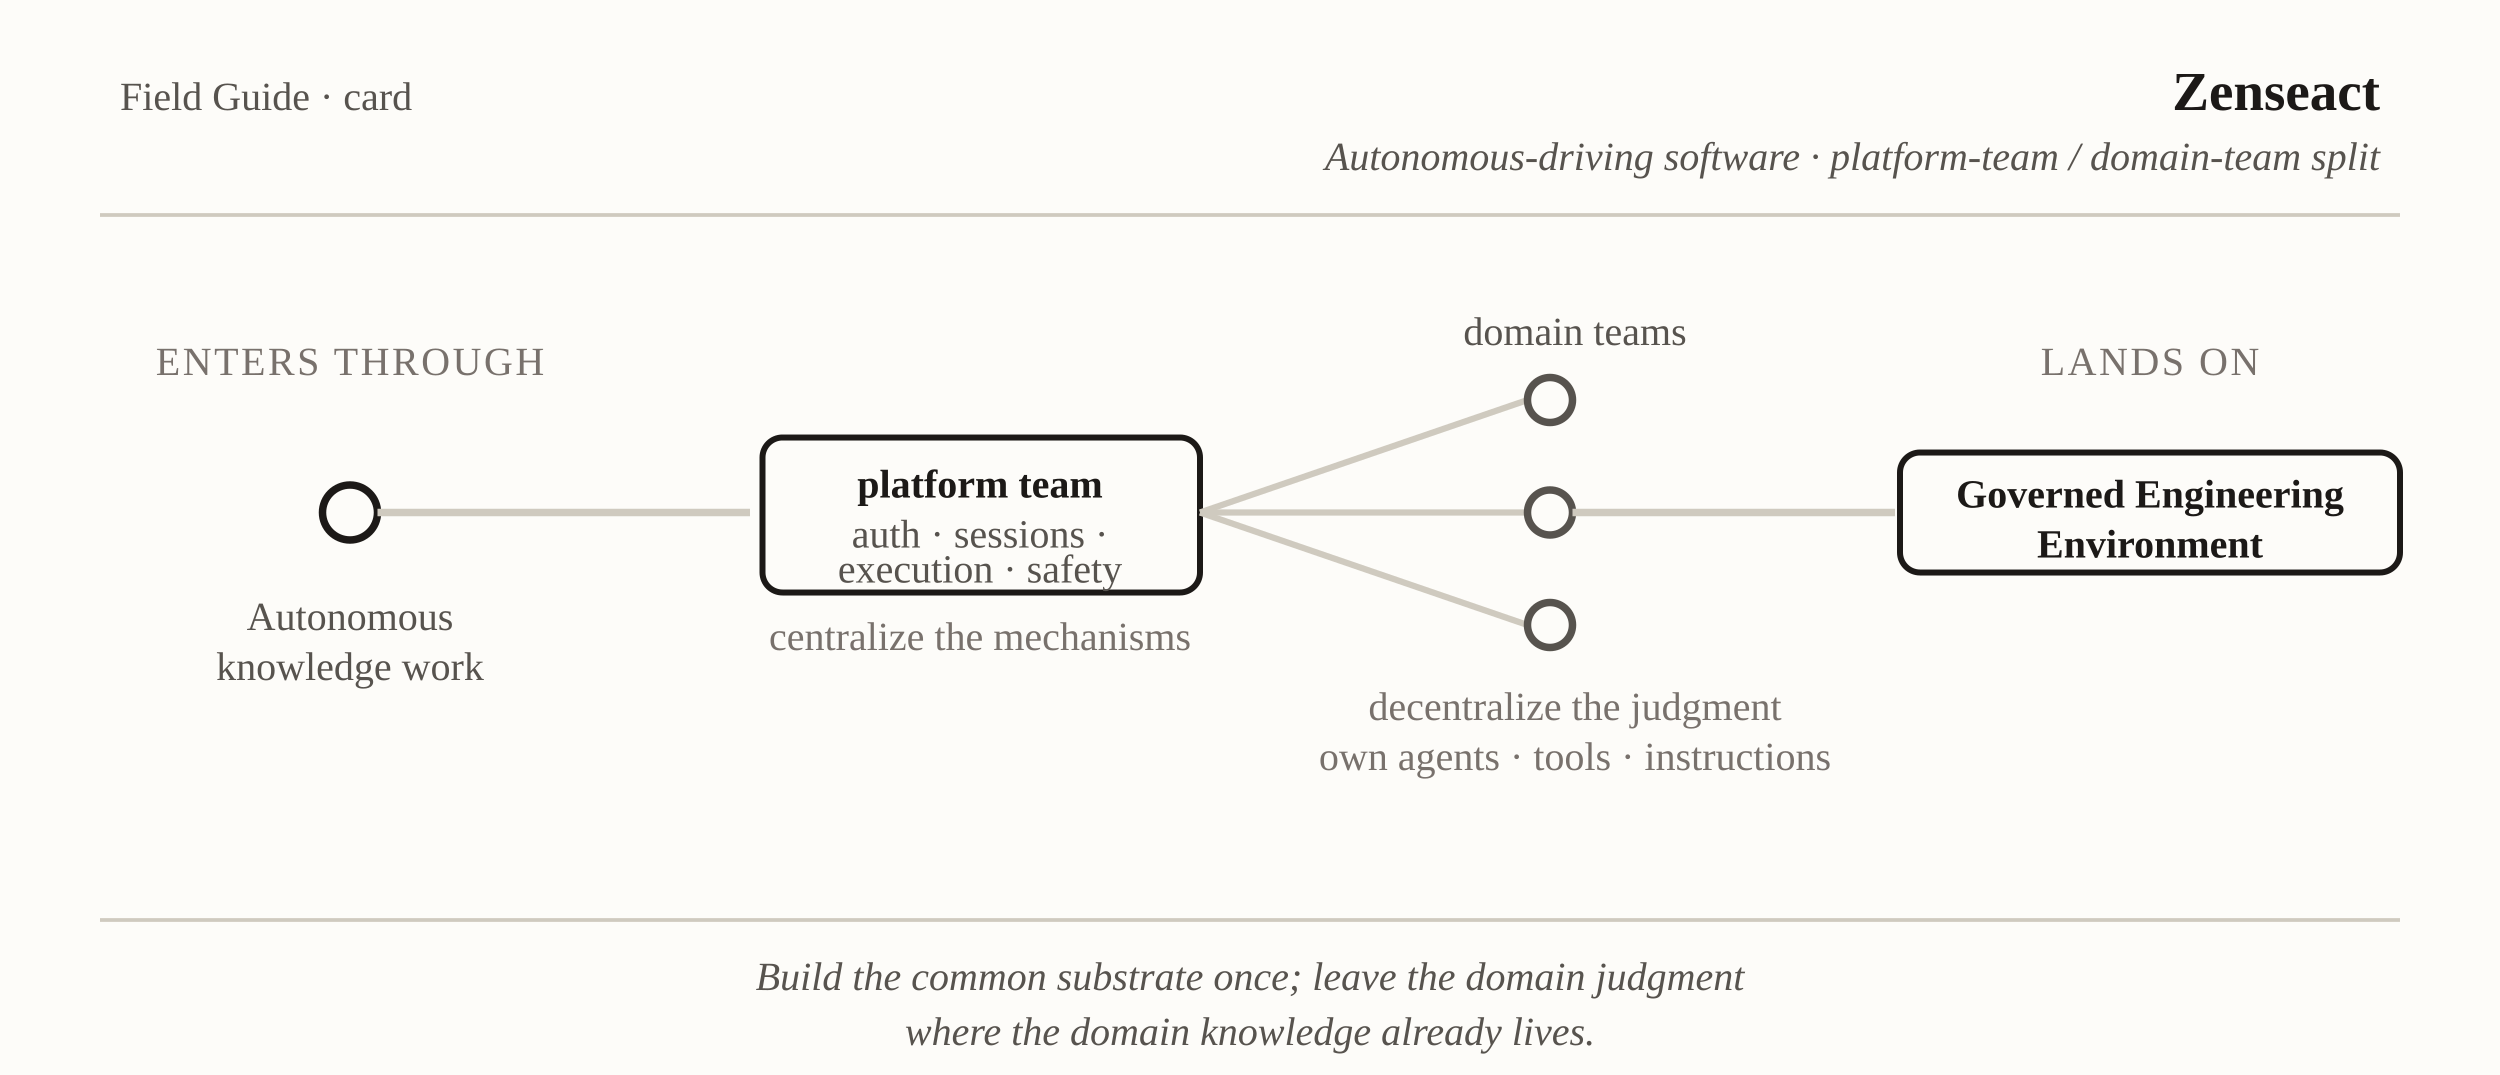
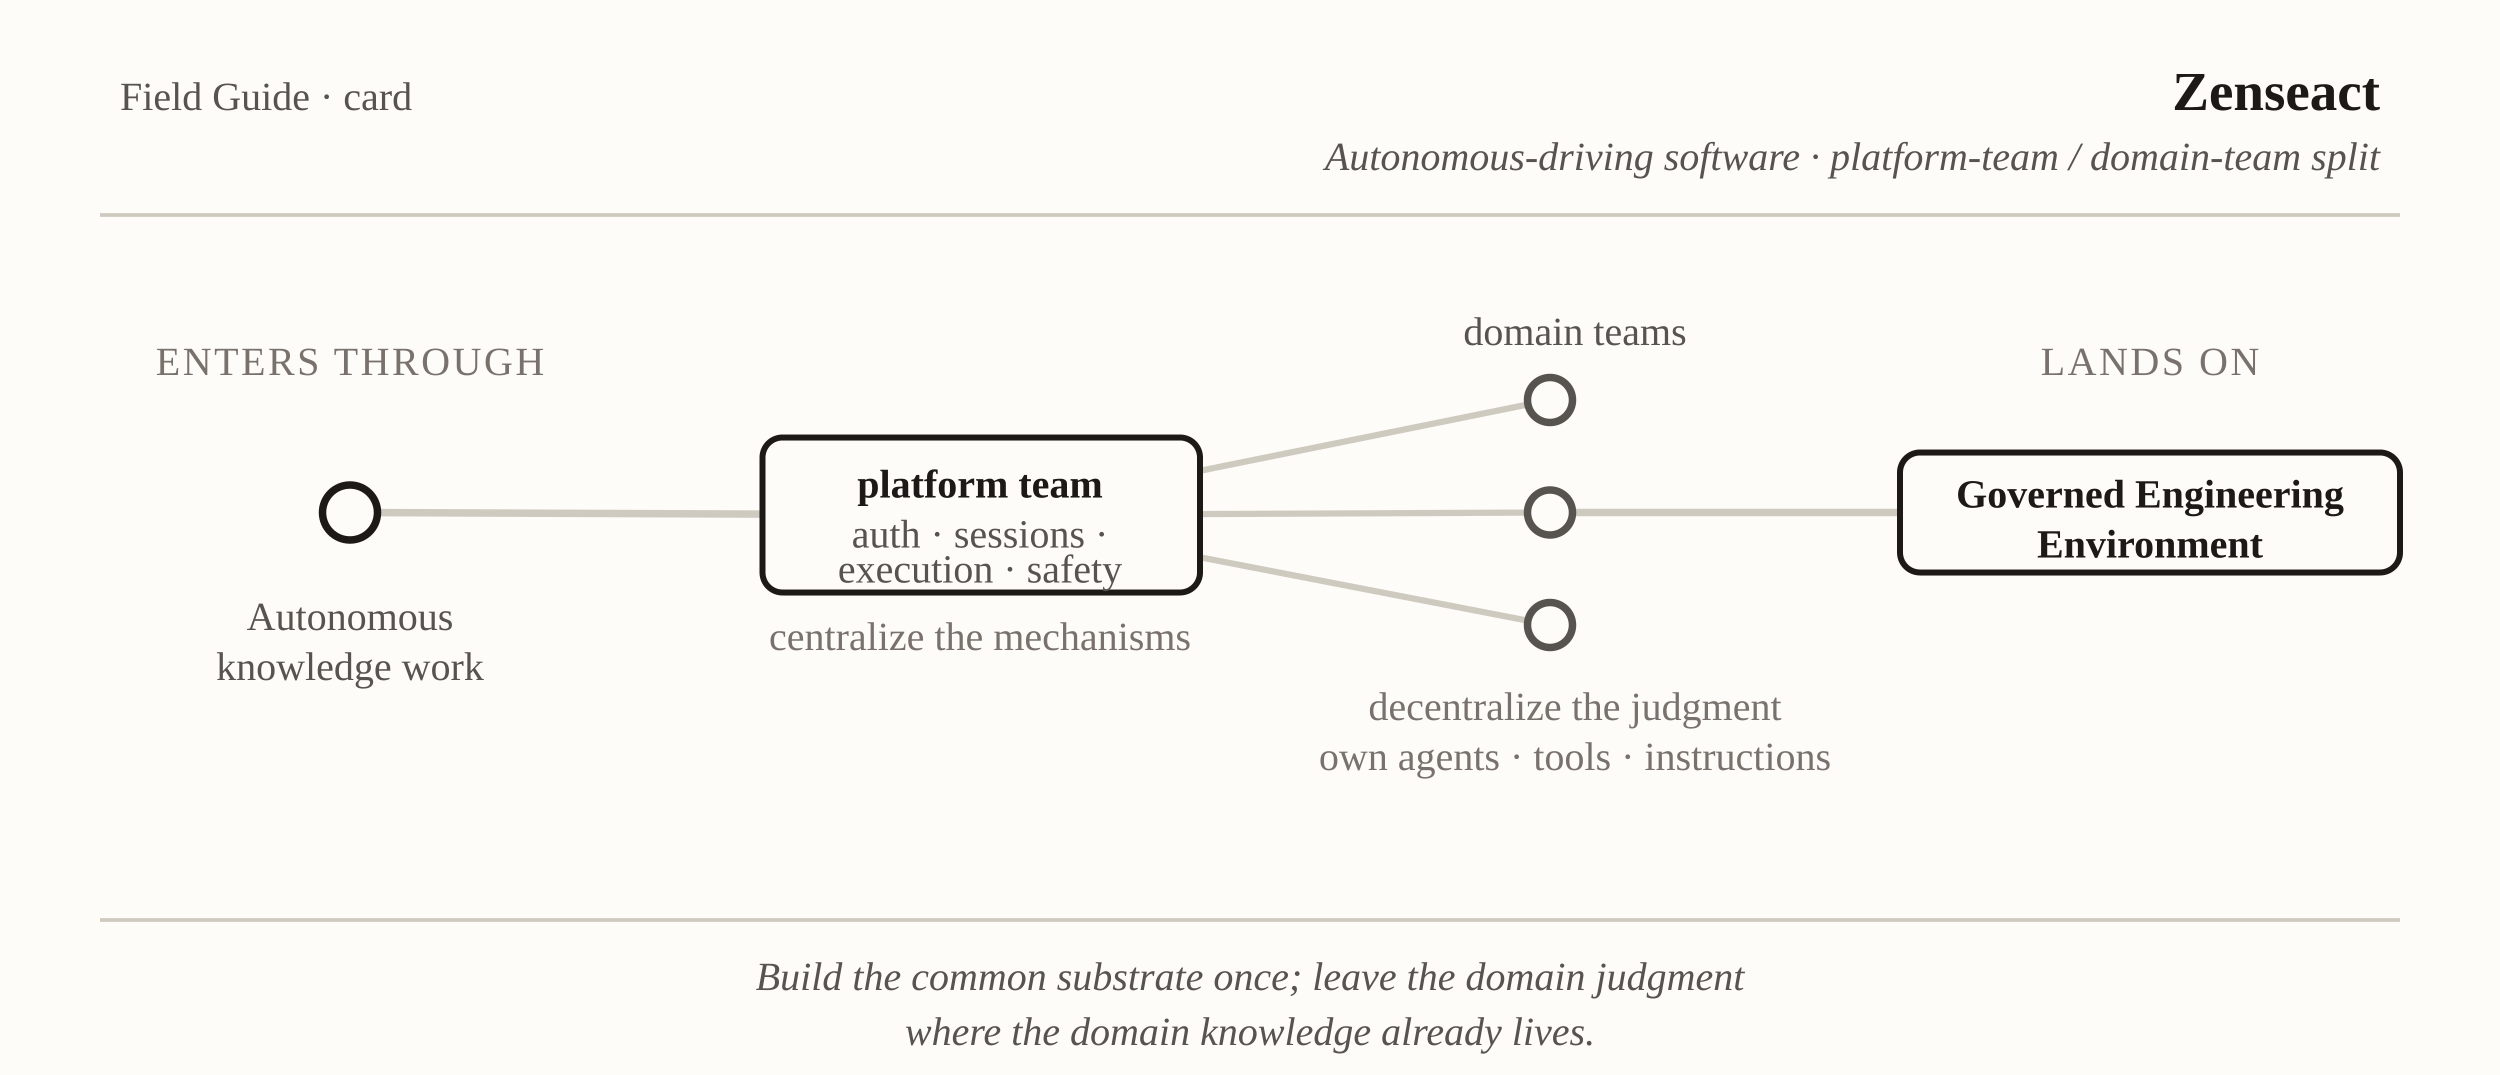
<svg xmlns="http://www.w3.org/2000/svg" viewBox="0 0 1000 430" font-family="Georgia, 'Times New Roman', serif" role="img" aria-label="Field Guide card: Zenseact — autonomous knowledge work to the Governed Engineering Environment">
  <rect x="0" y="0" width="1000" height="430" fill="#fdfcf9" />
  <text x="48" y="44" font-size="16" fill="#57534e">Field Guide · card</text>
  <text x="952" y="44" text-anchor="end" font-size="22" font-weight="bold" fill="#1c1917">Zenseact</text>
  <text x="952" y="68" text-anchor="end" font-size="16" font-style="italic" fill="#57534e">Autonomous-driving software · platform-team / domain-team split</text>
  <line x1="40" y1="86" x2="960" y2="86" stroke="#cfcabf" stroke-width="1.5" />
+   <line x1="140" y1="205" x2="392.5" y2="206" stroke="#cfcabf" stroke-width="3" />
+   <line x1="392.5" y1="206" x2="620" y2="160" stroke="#cfcabf" stroke-width="2.5" />
+   <line x1="392.5" y1="206" x2="620" y2="205" stroke="#cfcabf" stroke-width="2.5" />
+   <line x1="392.5" y1="206" x2="620" y2="250" stroke="#cfcabf" stroke-width="2.5" />
+   <line x1="620" y1="205" x2="860" y2="205" stroke="#cfcabf" stroke-width="3" />
+   <circle id="door" cx="140" cy="205" r="11" fill="#fdfcf9" stroke="#1c1917" stroke-width="3" />
+   <rect id="platform" x="305" y="175" width="175" height="62" rx="8" fill="#fdfcf9" stroke="#1c1917" stroke-width="2.4" />
+   <circle id="d1" cx="620" cy="160" r="9" fill="#fdfcf9" stroke="#57534e" stroke-width="3" />
+   <circle id="d2" cx="620" cy="205" r="9" fill="#fdfcf9" stroke="#57534e" stroke-width="3" />
+   <circle id="d3" cx="620" cy="250" r="9" fill="#fdfcf9" stroke="#57534e" stroke-width="3" />
+   <rect id="landing" x="760" y="181" width="200" height="48" rx="8" fill="#fdfcf9" stroke="#1c1917" stroke-width="2.4" />
  <text x="140" y="150" text-anchor="middle" font-size="16" letter-spacing="1" fill="#78716c">ENTERS THROUGH</text>
-   <circle cx="140" cy="205" r="11" fill="#fdfcf9" stroke="#1c1917" stroke-width="3" />
  <text x="140" y="252" text-anchor="middle" font-size="16" fill="#57534e">Autonomous</text>
  <text x="140" y="272" text-anchor="middle" font-size="16" fill="#57534e">knowledge work</text>
-   <line x1="151" y1="205" x2="300" y2="205" stroke="#cfcabf" stroke-width="3" />
-   <rect x="305" y="175" width="175" height="62" rx="8" fill="#fdfcf9" stroke="#1c1917" stroke-width="2.4" />
  <text x="392" y="199" text-anchor="middle" font-size="16" font-weight="bold" fill="#1c1917">platform team</text>
  <text x="392" y="219" text-anchor="middle" font-size="16" fill="#57534e">auth · sessions ·</text>
  <text x="392" y="233" text-anchor="middle" font-size="16" fill="#57534e">execution · safety</text>
  <text x="392" y="260" text-anchor="middle" font-size="16" fill="#78716c">centralize the mechanisms</text>
-   <line x1="480" y1="205" x2="611" y2="160" stroke="#cfcabf" stroke-width="2.5" />
-   <line x1="480" y1="205" x2="611" y2="205" stroke="#cfcabf" stroke-width="2.5" />
-   <line x1="480" y1="205" x2="611" y2="250" stroke="#cfcabf" stroke-width="2.5" />
-   <circle cx="620" cy="160" r="9" fill="#fdfcf9" stroke="#57534e" stroke-width="3" />
-   <circle cx="620" cy="205" r="9" fill="#fdfcf9" stroke="#57534e" stroke-width="3" />
-   <circle cx="620" cy="250" r="9" fill="#fdfcf9" stroke="#57534e" stroke-width="3" />
  <text x="630" y="138" text-anchor="middle" font-size="16" fill="#57534e">domain teams</text>
  <text x="630" y="288" text-anchor="middle" font-size="16" fill="#78716c">decentralize the judgment</text>
  <text x="630" y="308" text-anchor="middle" font-size="16" fill="#78716c">own agents · tools · instructions</text>
-   <line x1="629" y1="205" x2="758" y2="205" stroke="#cfcabf" stroke-width="3" />
  <text x="860" y="150" text-anchor="middle" font-size="16" letter-spacing="1" fill="#78716c">LANDS ON</text>
-   <rect x="760" y="181" width="200" height="48" rx="8" fill="#fdfcf9" stroke="#1c1917" stroke-width="2.4" />
  <text x="860" y="203" text-anchor="middle" font-size="16" font-weight="bold" fill="#1c1917">Governed Engineering</text>
  <text x="860" y="223" text-anchor="middle" font-size="16" font-weight="bold" fill="#1c1917">Environment</text>
  <line x1="40" y1="368" x2="960" y2="368" stroke="#cfcabf" stroke-width="1.5" />
  <text x="500" y="396" text-anchor="middle" font-size="16" font-style="italic" fill="#57534e">Build the common substrate once; leave the domain judgment</text>
  <text x="500" y="418" text-anchor="middle" font-size="16" font-style="italic" fill="#57534e">where the domain knowledge already lives.</text>
</svg>
